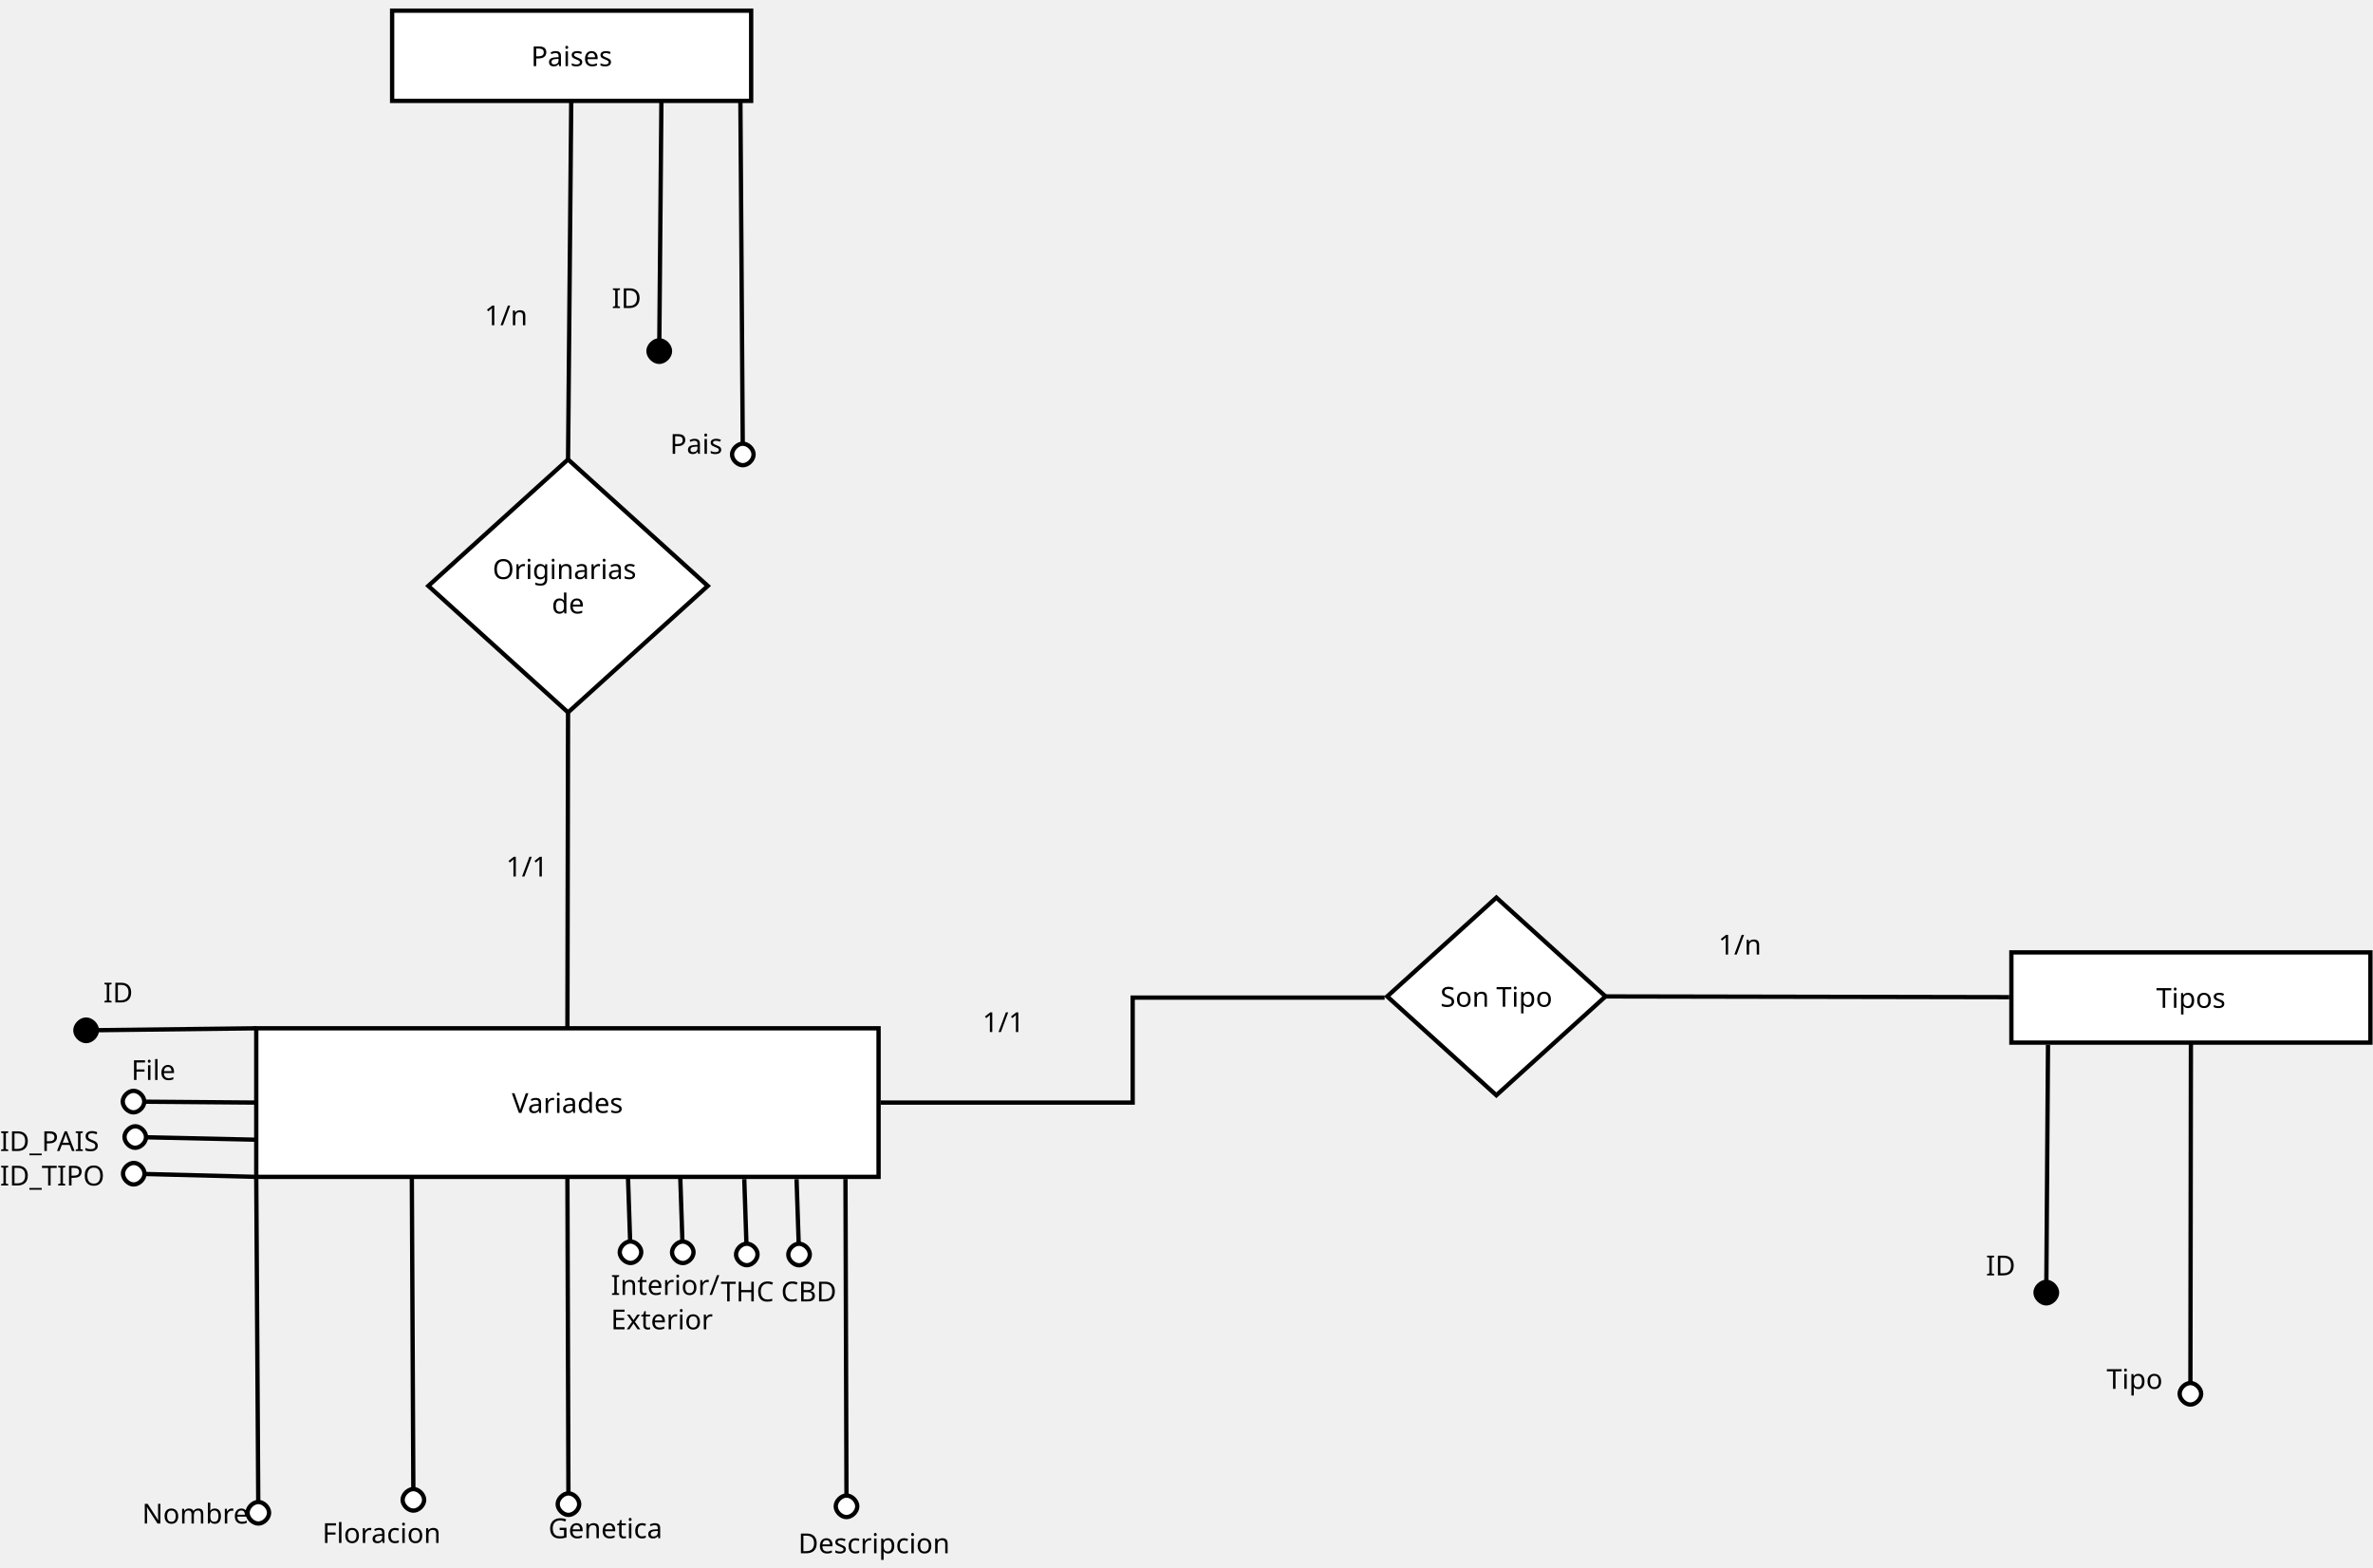
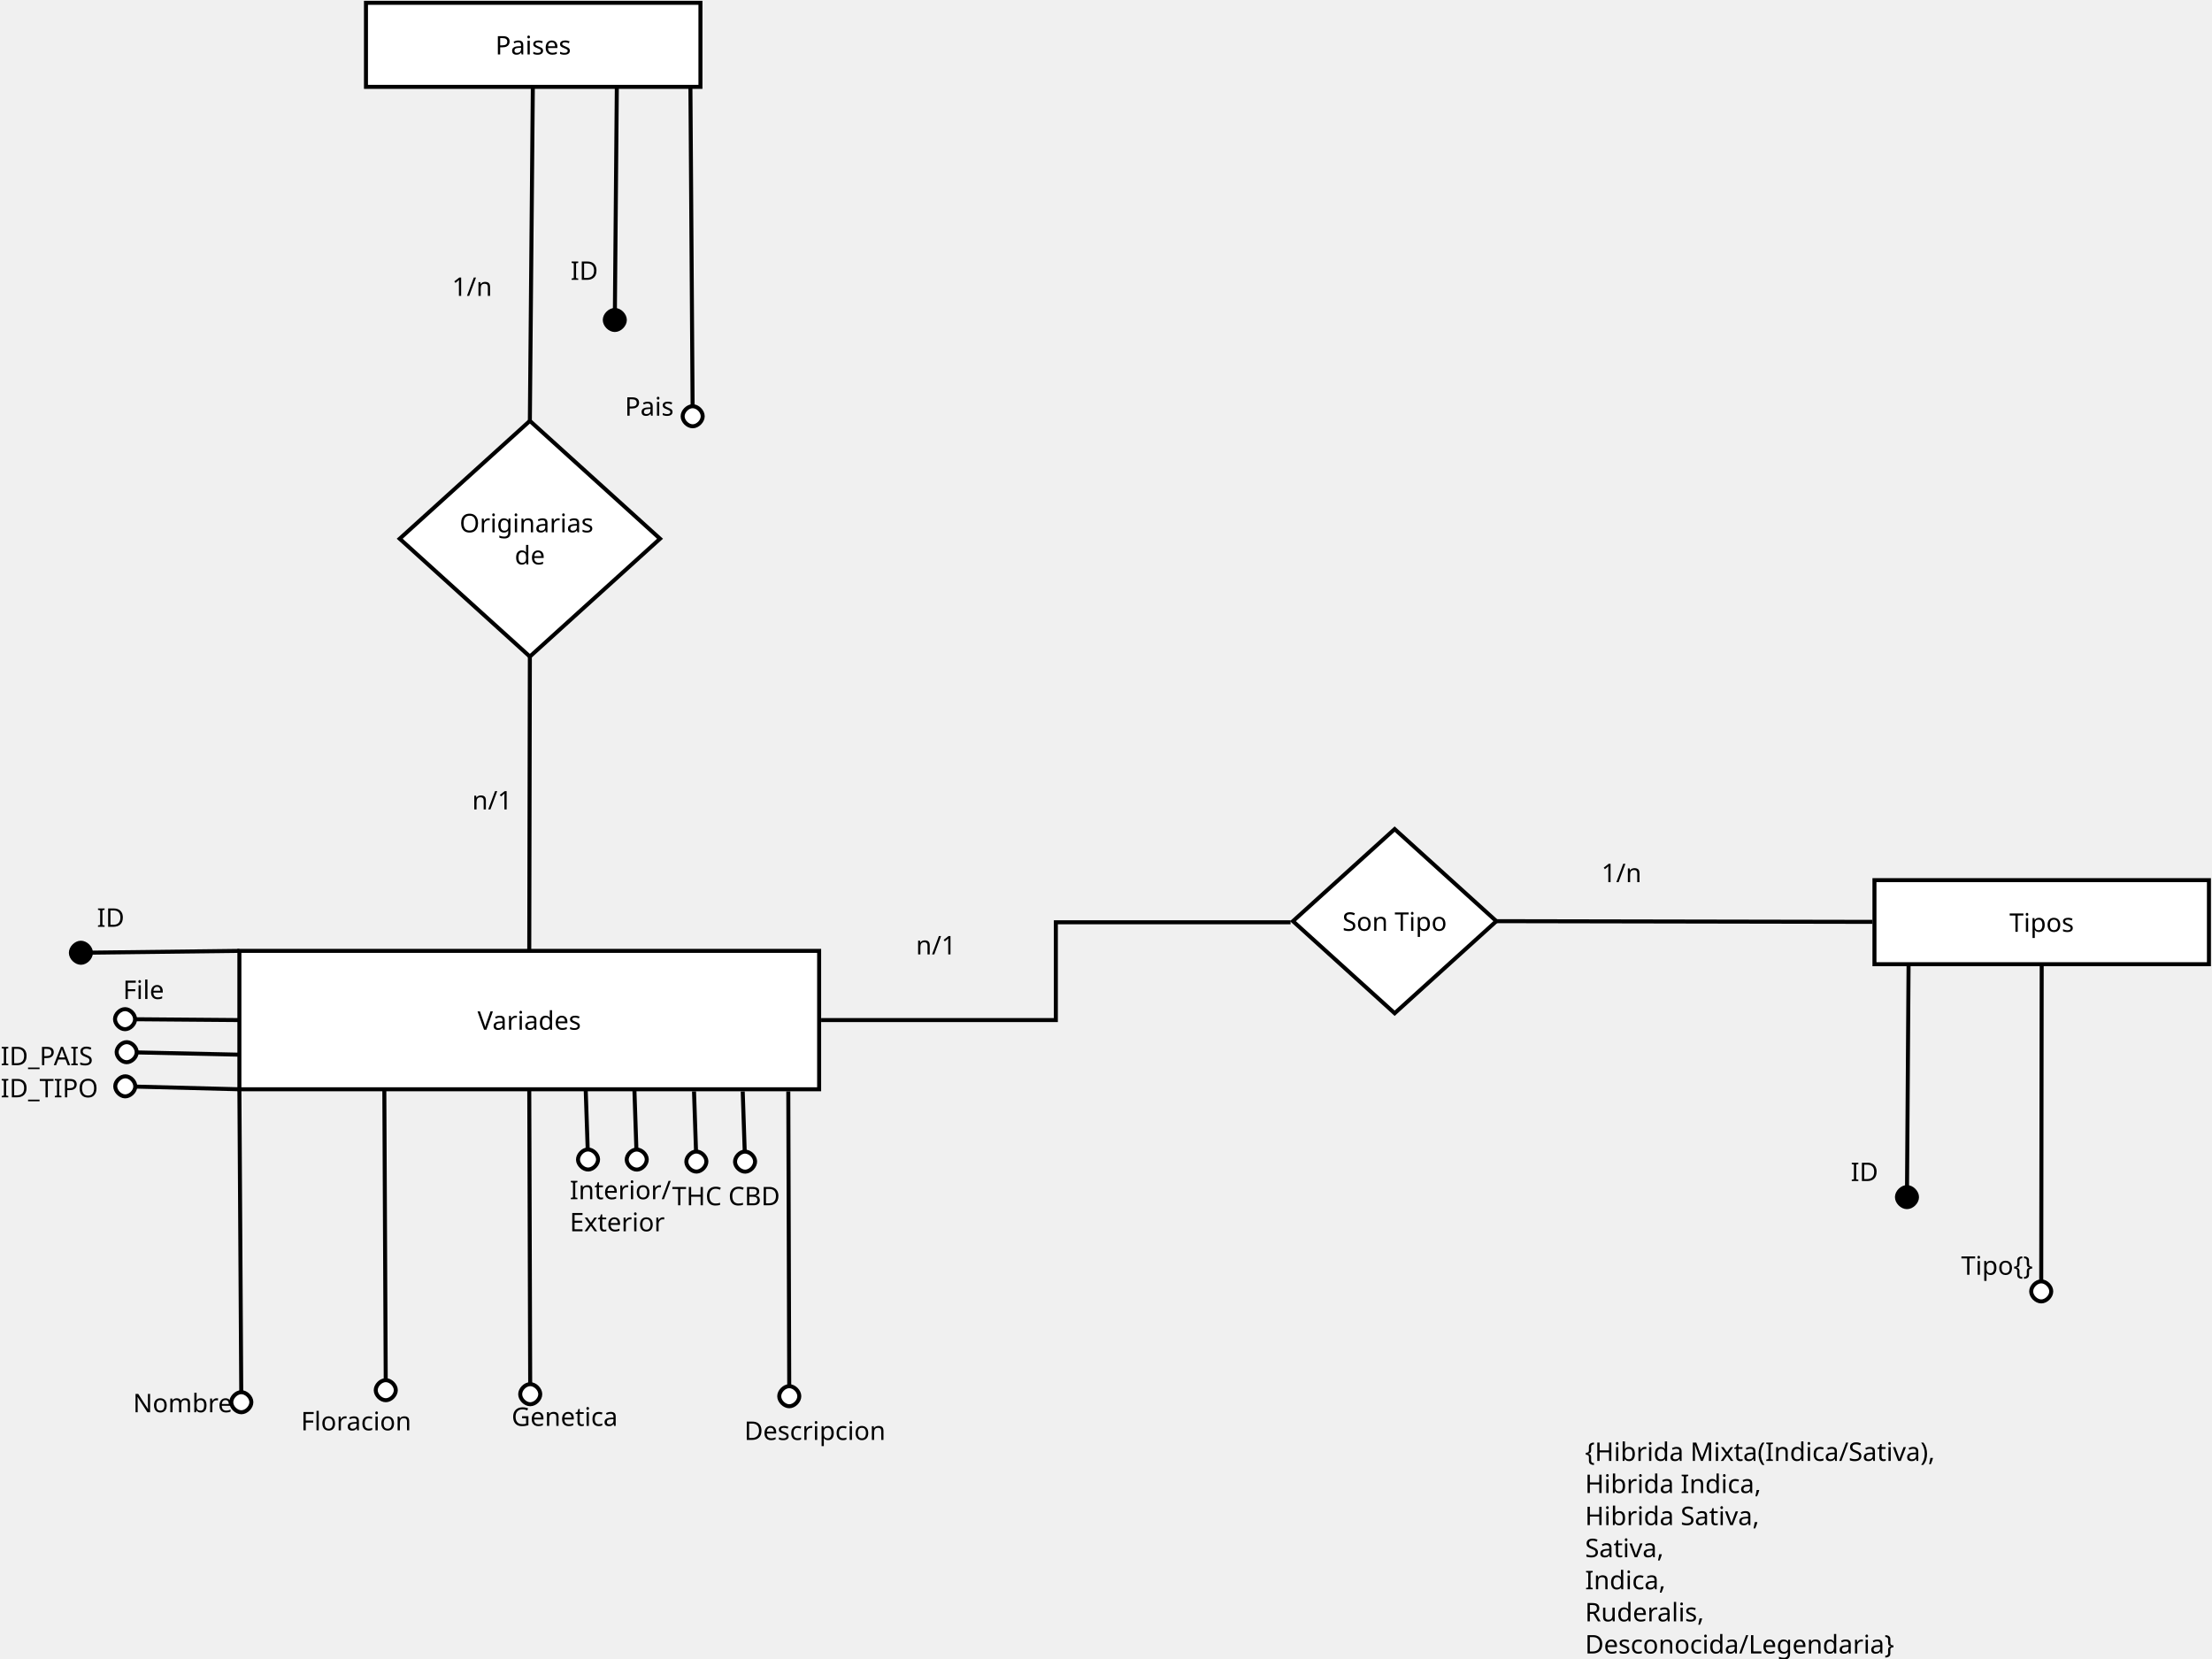
- <svg xmlns="http://www.w3.org/2000/svg" width="56cm" height="37cm" viewBox="252 -374 1102 721">
+ <svg xmlns="http://www.w3.org/2000/svg" width="56cm" height="42cm" viewBox="252 -374 1102 827">
  <g>
    <rect style="fill: #ffffff" x="371" y="100" width="289" height="69" />
    <rect style="fill: none; fill-opacity:0; stroke-width: 2; stroke: #000000" x="371" y="100" width="289" height="69" />
    <text font-size="12.8" style="fill: #000000;text-anchor:middle;font-family:sans-serif;font-style:normal;font-weight:normal" x="515.5" y="139.3">
      <tspan x="515.5" y="139.3">Variades</tspan>
    </text>
  </g>
  <g>
    <line style="fill: none; fill-opacity:0; stroke-width: 2; stroke: #000000" x1="287" y1="101" x2="371" y2="100" />
    <path style="fill: #000000" d="M 287 101 C 286.97,98.5 289.44,95.971 291.94,95.941 C 294.44,95.911 296.97,98.381 296.999,100.881 C 297.029,103.381 294.559,105.91 292.059,105.94 C 289.559,105.97 287.03,103.5 287,101z" />
    <path style="fill: none; fill-opacity:0; stroke-width: 2; stroke: #000000" d="M 287 101 C 286.97,98.5 289.44,95.971 291.94,95.941 C 294.44,95.911 296.97,98.381 296.999,100.881 C 297.029,103.381 294.559,105.91 292.059,105.94 C 289.559,105.97 287.03,103.5 287,101" />
  </g>
  <text font-size="12.8" style="fill: #000000;text-anchor:start;font-family:sans-serif;font-style:normal;font-weight:normal" x="586" y="196">
    <tspan x="586" y="196" />
  </text>
  <text font-size="12.8" style="fill: #000000;text-anchor:start;font-family:sans-serif;font-style:normal;font-weight:normal" x="300" y="88">
    <tspan x="300" y="88">ID</tspan>
  </text>
  <g>
    <line style="fill: none; fill-opacity:0; stroke-width: 2; stroke: #000000" x1="371" y1="169" x2="371.932" y2="320" />
    <path style="fill: #ffffff" d="M 371.994 330 C 369.494,330.015 366.978,327.531 366.963,325.031 C 366.948,322.531 369.432,320.016 371.932,320 C 374.432,319.985 376.947,322.469 376.963,324.969 C 376.978,327.469 374.494,329.985 371.994,330z" />
    <path style="fill: none; fill-opacity:0; stroke-width: 2; stroke: #000000" d="M 371.994 330 C 369.494,330.015 366.978,327.531 366.963,325.031 C 366.948,322.531 369.432,320.016 371.932,320 C 374.432,319.985 376.947,322.469 376.963,324.969 C 376.978,327.469 374.494,329.985 371.994,330" />
  </g>
  <text font-size="12.8" style="fill: #000000;text-anchor:start;font-family:sans-serif;font-style:normal;font-weight:normal" x="318" y="330">
    <tspan x="318" y="330">Nombre</tspan>
  </text>
  <g>
    <line style="fill: none; fill-opacity:0; stroke-width: 2; stroke: #000000" x1="443.25" y1="169" x2="443.947" y2="314" />
    <path style="fill: #ffffff" d="M 443.995 324 C 441.495,324.012 438.983,321.524 438.971,319.024 C 438.959,316.524 441.447,314.012 443.947,314 C 446.447,313.988 448.959,316.476 448.971,318.976 C 448.983,321.476 446.495,323.988 443.995,324z" />
    <path style="fill: none; fill-opacity:0; stroke-width: 2; stroke: #000000" d="M 443.995 324 C 441.495,324.012 438.983,321.524 438.971,319.024 C 438.959,316.524 441.447,314.012 443.947,314 C 446.447,313.988 448.959,316.476 448.971,318.976 C 448.983,321.476 446.495,323.988 443.995,324" />
  </g>
  <text font-size="12.8" style="fill: #000000;text-anchor:start;font-family:sans-serif;font-style:normal;font-weight:normal" x="401.7" y="339.012">
    <tspan x="401.7" y="339.012">Floracion</tspan>
  </text>
  <g>
    <line style="fill: none; fill-opacity:0; stroke-width: 2; stroke: #000000" x1="515.5" y1="169" x2="515.965" y2="316" />
    <path style="fill: #ffffff" d="M 515.997 326 C 513.497,326.008 510.989,323.516 510.981,321.016 C 510.973,318.516 513.465,316.008 515.965,316 C 518.465,315.992 520.973,318.484 520.981,320.984 C 520.989,323.484 518.497,325.992 515.997,326z" />
    <path style="fill: none; fill-opacity:0; stroke-width: 2; stroke: #000000" d="M 515.997 326 C 513.497,326.008 510.989,323.516 510.981,321.016 C 510.973,318.516 513.465,316.008 515.965,316 C 518.465,315.992 520.973,318.484 520.981,320.984 C 520.989,323.484 518.497,325.992 515.997,326" />
  </g>
  <text font-size="12.8" style="fill: #000000;text-anchor:start;font-family:sans-serif;font-style:normal;font-weight:normal" x="506.7" y="336.8">
    <tspan x="506.7" y="336.8">Genetica</tspan>
  </text>
  <g>
    <line style="fill: none; fill-opacity:0; stroke-width: 2; stroke: #000000" x1="543.63" y1="169.003" x2="544.633" y2="199.006" />
    <path style="fill: #ffffff" d="M 544.967 209.001 C 542.468,209.084 539.886,206.669 539.802,204.17 C 539.719,201.672 542.134,199.09 544.633,199.006 C 547.131,198.923 549.713,201.338 549.797,203.836 C 549.88,206.335 547.465,208.917 544.967,209.001z" />
    <path style="fill: none; fill-opacity:0; stroke-width: 2; stroke: #000000" d="M 544.967 209.001 C 542.468,209.084 539.886,206.669 539.802,204.17 C 539.719,201.672 542.134,199.09 544.633,199.006 C 547.131,198.923 549.713,201.338 549.797,203.836 C 549.88,206.335 547.465,208.917 544.967,209.001" />
  </g>
  <g>
-     <line style="fill: none; fill-opacity:0; stroke-width: 2; stroke: #000000" x1="567.908" y1="169.033" x2="568.91" y2="199.036" />
-     <path style="fill: #ffffff" d="M 569.244 209.03 C 566.746,209.114 564.164,206.699 564.08,204.2 C 563.997,201.701 566.412,199.119 568.91,199.036 C 571.409,198.952 573.991,201.367 574.074,203.866 C 574.158,206.365 571.743,208.947 569.244,209.03z" />
-     <path style="fill: none; fill-opacity:0; stroke-width: 2; stroke: #000000" d="M 569.244 209.03 C 566.746,209.114 564.164,206.699 564.08,204.2 C 563.997,201.701 566.412,199.119 568.91,199.036 C 571.409,198.952 573.991,201.367 574.074,203.866 C 574.158,206.365 571.743,208.947 569.244,209.03" />
+     <line style="fill: none; fill-opacity:0; stroke-width: 2; stroke: #000000" x1="567.908" y1="169.033" x2="568.911" y2="199.036" />
+     <path style="fill: #ffffff" d="M 569.245 209.031 C 566.746,209.114 564.164,206.699 564.08,204.2 C 563.997,201.702 566.412,199.12 568.911,199.036 C 571.409,198.953 573.991,201.368 574.075,203.866 C 574.158,206.365 571.743,208.947 569.245,209.031z" />
+     <path style="fill: none; fill-opacity:0; stroke-width: 2; stroke: #000000" d="M 569.245 209.031 C 566.746,209.114 564.164,206.699 564.08,204.2 C 563.997,201.702 566.412,199.12 568.911,199.036 C 571.409,198.953 573.991,201.368 574.075,203.866 C 574.158,206.365 571.743,208.947 569.245,209.031" />
  </g>
  <text font-size="12.8" style="fill: #000000;text-anchor:start;font-family:sans-serif;font-style:normal;font-weight:normal" x="535.7" y="223.8">
    <tspan x="535.7" y="223.8">Interior/</tspan>
    <tspan x="535.7" y="239.8">Exterior</tspan>
  </text>
  <text font-size="12.8" style="fill: #000000;text-anchor:start;font-family:sans-serif;font-style:normal;font-weight:normal" x="640" y="197.03">
    <tspan x="640" y="197.03" />
  </text>
  <g>
    <line style="fill: none; fill-opacity:0; stroke-width: 2; stroke: #000000" x1="597.63" y1="170.033" x2="598.633" y2="200.036" />
-     <path style="fill: #ffffff" d="M 598.967 210.03 C 596.468,210.114 593.886,207.699 593.802,205.2 C 593.719,202.701 596.134,200.119 598.633,200.036 C 601.131,199.952 603.713,202.367 603.797,204.866 C 603.88,207.365 601.465,209.947 598.967,210.03z" />
-     <path style="fill: none; fill-opacity:0; stroke-width: 2; stroke: #000000" d="M 598.967 210.03 C 596.468,210.114 593.886,207.699 593.802,205.2 C 593.719,202.701 596.134,200.119 598.633,200.036 C 601.131,199.952 603.713,202.367 603.797,204.866 C 603.88,207.365 601.465,209.947 598.967,210.03" />
+     <path style="fill: #ffffff" d="M 598.967 210.031 C 596.468,210.114 593.886,207.699 593.802,205.2 C 593.719,202.702 596.134,200.12 598.633,200.036 C 601.131,199.953 603.713,202.368 603.797,204.866 C 603.88,207.365 601.465,209.947 598.967,210.031z" />
+     <path style="fill: none; fill-opacity:0; stroke-width: 2; stroke: #000000" d="M 598.967 210.031 C 596.468,210.114 593.886,207.699 593.802,205.2 C 593.719,202.702 596.134,200.12 598.633,200.036 C 601.131,199.953 603.713,202.368 603.797,204.866 C 603.88,207.365 601.465,209.947 598.967,210.031" />
  </g>
  <g>
-     <line style="fill: none; fill-opacity:0; stroke-width: 2; stroke: #000000" x1="621.908" y1="170.063" x2="622.91" y2="200.065" />
-     <path style="fill: #ffffff" d="M 623.244 210.06 C 620.746,210.143 618.164,207.728 618.08,205.23 C 617.997,202.731 620.412,200.149 622.91,200.065 C 625.409,199.982 627.991,202.397 628.074,204.896 C 628.158,207.394 625.743,209.976 623.244,210.06z" />
-     <path style="fill: none; fill-opacity:0; stroke-width: 2; stroke: #000000" d="M 623.244 210.06 C 620.746,210.143 618.164,207.728 618.08,205.23 C 617.997,202.731 620.412,200.149 622.91,200.065 C 625.409,199.982 627.991,202.397 628.074,204.896 C 628.158,207.394 625.743,209.976 623.244,210.06" />
+     <line style="fill: none; fill-opacity:0; stroke-width: 2; stroke: #000000" x1="621.908" y1="170.063" x2="622.911" y2="200.066" />
+     <path style="fill: #ffffff" d="M 623.245 210.061 C 620.746,210.144 618.164,207.729 618.08,205.23 C 617.997,202.732 620.412,200.15 622.911,200.066 C 625.409,199.983 627.991,202.398 628.075,204.896 C 628.158,207.395 625.743,209.977 623.245,210.061z" />
+     <path style="fill: none; fill-opacity:0; stroke-width: 2; stroke: #000000" d="M 623.245 210.061 C 620.746,210.144 618.164,207.729 618.08,205.23 C 617.997,202.732 620.412,200.15 622.911,200.066 C 625.409,199.983 627.991,202.398 628.075,204.896 C 628.158,207.395 625.743,209.977 623.245,210.061" />
  </g>
  <text font-size="12.8" style="fill: #000000;text-anchor:start;font-family:sans-serif;font-style:normal;font-weight:normal" x="586.7" y="226.83">
    <tspan x="586.7" y="226.83">THC CBD</tspan>
  </text>
  <g>
-     <line style="fill: none; fill-opacity:0; stroke-width: 2; stroke: #000000" x1="644.63" y1="170.003" x2="645.095" y2="317.003" />
-     <path style="fill: #ffffff" d="M 645.127 327.003 C 642.627,327.011 640.119,324.519 640.111,322.019 C 640.103,319.519 642.595,317.011 645.095,317.003 C 647.595,316.995 650.103,319.487 650.111,321.987 C 650.119,324.487 647.627,326.995 645.127,327.003z" />
-     <path style="fill: none; fill-opacity:0; stroke-width: 2; stroke: #000000" d="M 645.127 327.003 C 642.627,327.011 640.119,324.519 640.111,322.019 C 640.103,319.519 642.595,317.011 645.095,317.003 C 647.595,316.995 650.103,319.487 650.111,321.987 C 650.119,324.487 647.627,326.995 645.127,327.003" />
+     <line style="fill: none; fill-opacity:0; stroke-width: 2; stroke: #000000" x1="644.63" y1="170.003" x2="645.095" y2="317.004" />
+     <path style="fill: #ffffff" d="M 645.127 327.004 C 642.627,327.012 640.119,324.52 640.111,322.02 C 640.103,319.52 642.595,317.012 645.095,317.004 C 647.595,316.996 650.103,319.488 650.111,321.988 C 650.119,324.488 647.627,326.996 645.127,327.004z" />
+     <path style="fill: none; fill-opacity:0; stroke-width: 2; stroke: #000000" d="M 645.127 327.004 C 642.627,327.012 640.119,324.52 640.111,322.02 C 640.103,319.52 642.595,317.012 645.095,317.004 C 647.595,316.996 650.103,319.488 650.111,321.988 C 650.119,324.488 647.627,326.996 645.127,327.004" />
  </g>
  <text font-size="12.8" style="fill: #000000;text-anchor:start;font-family:sans-serif;font-style:normal;font-weight:normal" x="622.7" y="343.8">
    <tspan x="622.7" y="343.8">Descripcion</tspan>
  </text>
  <g>
    <line style="fill: none; fill-opacity:0; stroke-width: 2; stroke: #000000" x1="371" y1="134.5" x2="319" y2="134.087" />
    <path style="fill: #ffffff" d="M 309 134.008 C 309.02,131.508 311.54,129.028 314.039,129.048 C 316.539,129.068 319.019,131.587 319,134.087 C 318.98,136.587 316.46,139.067 313.96,139.047 C 311.46,139.028 308.98,136.508 309,134.008z" />
    <path style="fill: none; fill-opacity:0; stroke-width: 2; stroke: #000000" d="M 309 134.008 C 309.02,131.508 311.54,129.028 314.039,129.048 C 316.539,129.068 319.019,131.587 319,134.087 C 318.98,136.587 316.46,139.067 313.96,139.047 C 311.46,139.028 308.98,136.508 309,134.008" />
  </g>
  <text font-size="12.8" style="fill: #000000;text-anchor:start;font-family:sans-serif;font-style:normal;font-weight:normal" x="313" y="124">
    <tspan x="313" y="124">File</tspan>
  </text>
  <g>
    <line style="fill: none; fill-opacity:0; stroke-width: 2; stroke: #000000" x1="371" y1="169" x2="319.11" y2="167.659" />
-     <path style="fill: #ffffff" d="M 309.114 167.4 C 309.178,164.901 311.742,162.466 314.241,162.531 C 316.741,162.596 319.175,165.159 319.11,167.659 C 319.046,170.158 316.482,172.592 313.983,172.528 C 311.484,172.463 309.049,169.899 309.114,167.4z" />
-     <path style="fill: none; fill-opacity:0; stroke-width: 2; stroke: #000000" d="M 309.114 167.4 C 309.178,164.901 311.742,162.466 314.241,162.531 C 316.741,162.596 319.175,165.159 319.11,167.659 C 319.046,170.158 316.482,172.592 313.983,172.528 C 311.484,172.463 309.049,169.899 309.114,167.4" />
+     <path style="fill: #ffffff" d="M 309.114 167.4 C 309.178,164.901 311.742,162.467 314.241,162.531 C 316.74,162.596 319.175,165.159 319.11,167.659 C 319.046,170.158 316.482,172.592 313.983,172.528 C 311.484,172.463 309.049,169.899 309.114,167.4z" />
+     <path style="fill: none; fill-opacity:0; stroke-width: 2; stroke: #000000" d="M 309.114 167.4 C 309.178,164.901 311.742,162.467 314.241,162.531 C 316.74,162.596 319.175,165.159 319.11,167.659 C 319.046,170.158 316.482,172.592 313.983,172.528 C 311.484,172.463 309.049,169.899 309.114,167.4" />
  </g>
  <g>
    <line style="fill: none; fill-opacity:0; stroke-width: 2; stroke: #000000" x1="371" y1="151.75" x2="319.811" y2="150.618" />
-     <path style="fill: #ffffff" d="M 309.814 150.396 C 309.869,147.897 312.424,145.453 314.923,145.508 C 317.423,145.564 319.867,148.118 319.811,150.618 C 319.756,153.117 317.202,155.561 314.702,155.506 C 312.203,155.451 309.759,152.896 309.814,150.396z" />
-     <path style="fill: none; fill-opacity:0; stroke-width: 2; stroke: #000000" d="M 309.814 150.396 C 309.869,147.897 312.424,145.453 314.923,145.508 C 317.423,145.564 319.867,148.118 319.811,150.618 C 319.756,153.117 317.202,155.561 314.702,155.506 C 312.203,155.451 309.759,152.896 309.814,150.396" />
+     <path style="fill: #ffffff" d="M 309.814 150.397 C 309.869,147.897 312.424,145.453 314.923,145.508 C 317.422,145.564 319.867,148.118 319.811,150.618 C 319.756,153.117 317.201,155.561 314.702,155.506 C 312.203,155.451 309.758,152.896 309.814,150.397z" />
+     <path style="fill: none; fill-opacity:0; stroke-width: 2; stroke: #000000" d="M 309.814 150.397 C 309.869,147.897 312.424,145.453 314.923,145.508 C 317.422,145.564 319.867,148.118 319.811,150.618 C 319.756,153.117 317.201,155.561 314.702,155.506 C 312.203,155.451 309.758,152.896 309.814,150.397" />
  </g>
  <text font-size="12.8" style="fill: #000000;text-anchor:start;font-family:sans-serif;font-style:normal;font-weight:normal" x="252" y="157">
    <tspan x="252" y="157">ID_PAIS</tspan>
    <tspan x="252" y="173">ID_TIPO</tspan>
  </text>
  <polyline style="fill: none; fill-opacity:0; stroke-width: 2; stroke: #000000" points="661.009,134.5 778.004,134.5 778.004,85.75 895,85.75 " />
  <g>
-     <polygon style="fill: #ffffff" points="946.893,39.298 997.591,85.197 946.893,131.095 896.196,85.197 " />
-     <polygon style="fill: none; fill-opacity:0; stroke-width: 2; stroke: #000000" points="946.893,39.298 997.591,85.197 946.893,131.095 896.196,85.197 " />
+     <polygon style="fill: #ffffff" points="946.893,39.298 997.591,85.197 946.893,131.096 896.196,85.197 " />
+     <polygon style="fill: none; fill-opacity:0; stroke-width: 2; stroke: #000000" points="946.893,39.298 997.591,85.197 946.893,131.096 896.196,85.197 " />
    <text font-size="12.8" style="fill: #000000;text-anchor:middle;font-family:sans-serif;font-style:normal;font-weight:normal" x="946.893" y="89.997">
      <tspan x="946.893" y="89.997">Son Tipo</tspan>
    </text>
  </g>
  <text font-size="12.8" style="fill: #000000;text-anchor:start;font-family:sans-serif;font-style:normal;font-weight:normal" x="708.254" y="101.75">
-     <tspan x="708.254" y="101.75">1/1</tspan>
+     <tspan x="708.254" y="101.75">n/1</tspan>
  </text>
-   <line style="fill: none; fill-opacity:0; stroke-width: 2; stroke: #000000" x1="997.591" y1="85.197" x2="1185.08" y2="85.544" />
+   <line style="fill: none; fill-opacity:0; stroke-width: 2; stroke: #000000" x1="997.59" y1="85.197" x2="1185.07" y2="85.544" />
  <text font-size="12.8" style="fill: #000000;text-anchor:start;font-family:sans-serif;font-style:normal;font-weight:normal" x="1049.97" y="65.75">
    <tspan x="1049.97" y="65.75">1/n</tspan>
  </text>
  <g>
    <rect style="fill: #ffffff" x="1186.07" y="64.75" width="166.733" height="41.9" />
    <rect style="fill: none; fill-opacity:0; stroke-width: 2; stroke: #000000" x="1186.07" y="64.75" width="166.733" height="41.9" />
    <text font-size="12.8" style="fill: #000000;text-anchor:middle;font-family:sans-serif;font-style:normal;font-weight:normal" x="1269.44" y="90.5">
      <tspan x="1269.44" y="90.5">Tipos</tspan>
    </text>
  </g>
  <g>
    <line style="fill: none; fill-opacity:0; stroke-width: 2; stroke: #000000" x1="1203.07" y1="107.65" x2="1202.24" y2="227.75" />
    <path style="fill: #000000" d="M 1202.24 227.75 C 1199.74,227.733 1197.26,225.216 1197.28,222.716 C 1197.3,220.216 1199.81,217.733 1202.31,217.75 C 1204.81,217.767 1207.3,220.285 1207.28,222.785 C 1207.26,225.285 1204.74,227.767 1202.24,227.75z" />
    <path style="fill: none; fill-opacity:0; stroke-width: 2; stroke: #000000" d="M 1202.24 227.75 C 1199.74,227.733 1197.26,225.216 1197.28,222.716 C 1197.3,220.216 1199.81,217.733 1202.31,217.75 C 1204.81,217.767 1207.3,220.285 1207.28,222.785 C 1207.26,225.285 1204.74,227.767 1202.24,227.75" />
  </g>
  <text font-size="12.8" style="fill: #000000;text-anchor:start;font-family:sans-serif;font-style:normal;font-weight:normal" x="1174.24" y="214.75">
    <tspan x="1174.24" y="214.75">ID</tspan>
  </text>
  <g>
    <line style="fill: none; fill-opacity:0; stroke-width: 2; stroke: #000000" x1="1269.44" y1="106.65" x2="1269.21" y2="264.75" />
    <path style="fill: #ffffff" d="M 1269.2 274.75 C 1266.7,274.746 1264.2,272.243 1264.2,269.743 C 1264.21,267.243 1266.71,264.746 1269.21,264.75 C 1271.71,264.754 1274.21,267.257 1274.2,269.757 C 1274.2,272.257 1271.7,274.754 1269.2,274.75z" />
    <path style="fill: none; fill-opacity:0; stroke-width: 2; stroke: #000000" d="M 1269.2 274.75 C 1266.7,274.746 1264.2,272.243 1264.2,269.743 C 1264.21,267.243 1266.71,264.746 1269.21,264.75 C 1271.71,264.754 1274.21,267.257 1274.2,269.757 C 1274.2,272.257 1271.7,274.754 1269.2,274.75" />
  </g>
-   <text font-size="12.8" style="fill: #000000;text-anchor:start;font-family:sans-serif;font-style:normal;font-weight:normal" x="1230.29" y="267.45">
-     <tspan x="1230.29" y="267.45">Tipo</tspan>
+   <text font-size="12.8" style="fill: #000000;text-anchor:start;font-family:sans-serif;font-style:normal;font-weight:normal" x="1229.29" y="261.45">
+     <tspan x="1229.29" y="261.45">Tipo{}</tspan>
  </text>
-   <line style="fill: none; fill-opacity:0; stroke-width: 2; stroke: #000000" x1="515.5" y1="100" x2="515.797" y2="-46.709" />
+   <line style="fill: none; fill-opacity:0; stroke-width: 2; stroke: #000000" x1="515.5" y1="100" x2="515.798" y2="-46.709" />
  <g>
-     <polygon style="fill: #ffffff" points="515.797,-164.194 580.681,-105.451 515.797,-46.709 450.914,-105.451 " />
-     <polygon style="fill: none; fill-opacity:0; stroke-width: 2; stroke: #000000" points="515.797,-164.194 580.681,-105.451 515.797,-46.709 450.914,-105.451 " />
-     <text font-size="12.8" style="fill: #000000;text-anchor:middle;font-family:sans-serif;font-style:normal;font-weight:normal" x="515.797" y="-108.651">
-       <tspan x="515.797" y="-108.651">Originarias</tspan>
-       <tspan x="515.797" y="-92.651">de</tspan>
+     <polygon style="fill: #ffffff" points="515.798,-164.194 580.681,-105.451 515.798,-46.709 450.914,-105.451 " />
+     <polygon style="fill: none; fill-opacity:0; stroke-width: 2; stroke: #000000" points="515.798,-164.194 580.681,-105.451 515.798,-46.709 450.914,-105.451 " />
+     <text font-size="12.8" style="fill: #000000;text-anchor:middle;font-family:sans-serif;font-style:normal;font-weight:normal" x="515.798" y="-108.651">
+       <tspan x="515.798" y="-108.651">Originarias</tspan>
+       <tspan x="515.798" y="-92.651">de</tspan>
    </text>
  </g>
  <g>
    <rect style="fill: #ffffff" x="434.1" y="-372.6" width="166.733" height="41.9" />
    <rect style="fill: none; fill-opacity:0; stroke-width: 2; stroke: #000000" x="434.1" y="-372.6" width="166.733" height="41.9" />
    <text font-size="12.8" style="fill: #000000;text-anchor:middle;font-family:sans-serif;font-style:normal;font-weight:normal" x="517.467" y="-346.85">
      <tspan x="517.467" y="-346.85">Paises</tspan>
    </text>
  </g>
-   <line style="fill: none; fill-opacity:0; stroke-width: 2; stroke: #000000" x1="515.797" y1="-164.194" x2="517.278" y2="-330.415" />
+   <line style="fill: none; fill-opacity:0; stroke-width: 2; stroke: #000000" x1="515.798" y1="-164.194" x2="517.278" y2="-330.415" />
  <text font-size="12.8" style="fill: #000000;text-anchor:start;font-family:sans-serif;font-style:normal;font-weight:normal" x="487" y="29.5">
-     <tspan x="487" y="29.5">1/1</tspan>
+     <tspan x="487" y="29.5">n/1</tspan>
  </text>
  <text font-size="12.8" style="fill: #000000;text-anchor:start;font-family:sans-serif;font-style:normal;font-weight:normal" x="477" y="-226.5">
    <tspan x="477" y="-226.5">1/n</tspan>
  </text>
  <g>
-     <line style="fill: none; fill-opacity:0; stroke-width: 2; stroke: #000000" x1="559.15" y1="-330.7" x2="558.1" y2="-209.499" />
-     <path style="fill: #000000" d="M 558.1 -209.499 C 555.6,-209.52 553.122,-212.042 553.143,-214.542 C 553.165,-217.042 555.687,-219.52 558.187,-219.498 C 560.687,-219.477 563.165,-216.955 563.143,-214.455 C 563.121,-211.955 560.6,-209.477 558.1,-209.499z" />
-     <path style="fill: none; fill-opacity:0; stroke-width: 2; stroke: #000000" d="M 558.1 -209.499 C 555.6,-209.52 553.122,-212.042 553.143,-214.542 C 553.165,-217.042 555.687,-219.52 558.187,-219.498 C 560.687,-219.477 563.165,-216.955 563.143,-214.455 C 563.121,-211.955 560.6,-209.477 558.1,-209.499" />
+     <line style="fill: none; fill-opacity:0; stroke-width: 2; stroke: #000000" x1="559.15" y1="-330.7" x2="558.1" y2="-209.498" />
+     <path style="fill: #000000" d="M 558.1 -209.498 C 555.6,-209.52 553.122,-212.041 553.144,-214.541 C 553.165,-217.041 555.687,-219.519 558.187,-219.498 C 560.687,-219.476 563.165,-216.954 563.143,-214.454 C 563.121,-211.955 560.6,-209.476 558.1,-209.498z" />
+     <path style="fill: none; fill-opacity:0; stroke-width: 2; stroke: #000000" d="M 558.1 -209.498 C 555.6,-209.52 553.122,-212.041 553.144,-214.541 C 553.165,-217.041 555.687,-219.519 558.187,-219.498 C 560.687,-219.476 563.165,-216.954 563.143,-214.454 C 563.121,-211.955 560.6,-209.476 558.1,-209.498" />
  </g>
-   <text font-size="12.8" style="fill: #000000;text-anchor:start;font-family:sans-serif;font-style:normal;font-weight:normal" x="536.1" y="-234.499">
-     <tspan x="536.1" y="-234.499">ID</tspan>
+   <text font-size="12.8" style="fill: #000000;text-anchor:start;font-family:sans-serif;font-style:normal;font-weight:normal" x="536.1" y="-234.498">
+     <tspan x="536.1" y="-234.498">ID</tspan>
  </text>
  <g>
-     <line style="fill: none; fill-opacity:0; stroke-width: 2; stroke: #000000" x1="595.833" y1="-330.7" x2="596.925" y2="-171.5" />
+     <line style="fill: none; fill-opacity:0; stroke-width: 2; stroke: #000000" x1="595.834" y1="-330.7" x2="596.925" y2="-171.5" />
    <path style="fill: #ffffff" d="M 596.993 -161.5 C 594.493,-161.483 591.976,-163.966 591.959,-166.466 C 591.942,-168.966 594.425,-171.483 596.925,-171.5 C 599.425,-171.517 601.942,-169.034 601.959,-166.534 C 601.976,-164.034 599.493,-161.517 596.993,-161.5z" />
    <path style="fill: none; fill-opacity:0; stroke-width: 2; stroke: #000000" d="M 596.993 -161.5 C 594.493,-161.483 591.976,-163.966 591.959,-166.466 C 591.942,-168.966 594.425,-171.483 596.925,-171.5 C 599.425,-171.517 601.942,-169.034 601.959,-166.534 C 601.976,-164.034 599.493,-161.517 596.993,-161.5" />
  </g>
  <text font-size="12.8" style="fill: #000000;text-anchor:start;font-family:sans-serif;font-style:normal;font-weight:normal" x="563.15" y="-166.799">
    <tspan x="563.15" y="-166.799">Pais</tspan>
  </text>
+   <text font-size="12.8" style="fill: #000000;text-anchor:start;font-family:sans-serif;font-style:normal;font-weight:normal" x="1245.81" y="263">
+     <tspan x="1245.81" y="263" />
+   </text>
+   <text font-size="12.8" style="fill: #000000;text-anchor:start;font-family:sans-serif;font-style:normal;font-weight:normal" x="1041.81" y="354.25">
+     <tspan x="1041.81" y="354.25">{Hibrida Mixta(Indica/Sativa),</tspan>
+     <tspan x="1041.81" y="370.25">Hibrida Indica,</tspan>
+     <tspan x="1041.81" y="386.25">Hibrida Sativa,</tspan>
+     <tspan x="1041.81" y="402.25">Sativa,</tspan>
+     <tspan x="1041.81" y="418.25">Indica,</tspan>
+     <tspan x="1041.81" y="434.25">Ruderalis,</tspan>
+     <tspan x="1041.81" y="450.25">Desconocida/Legendaria}</tspan>
+   </text>
</svg>
